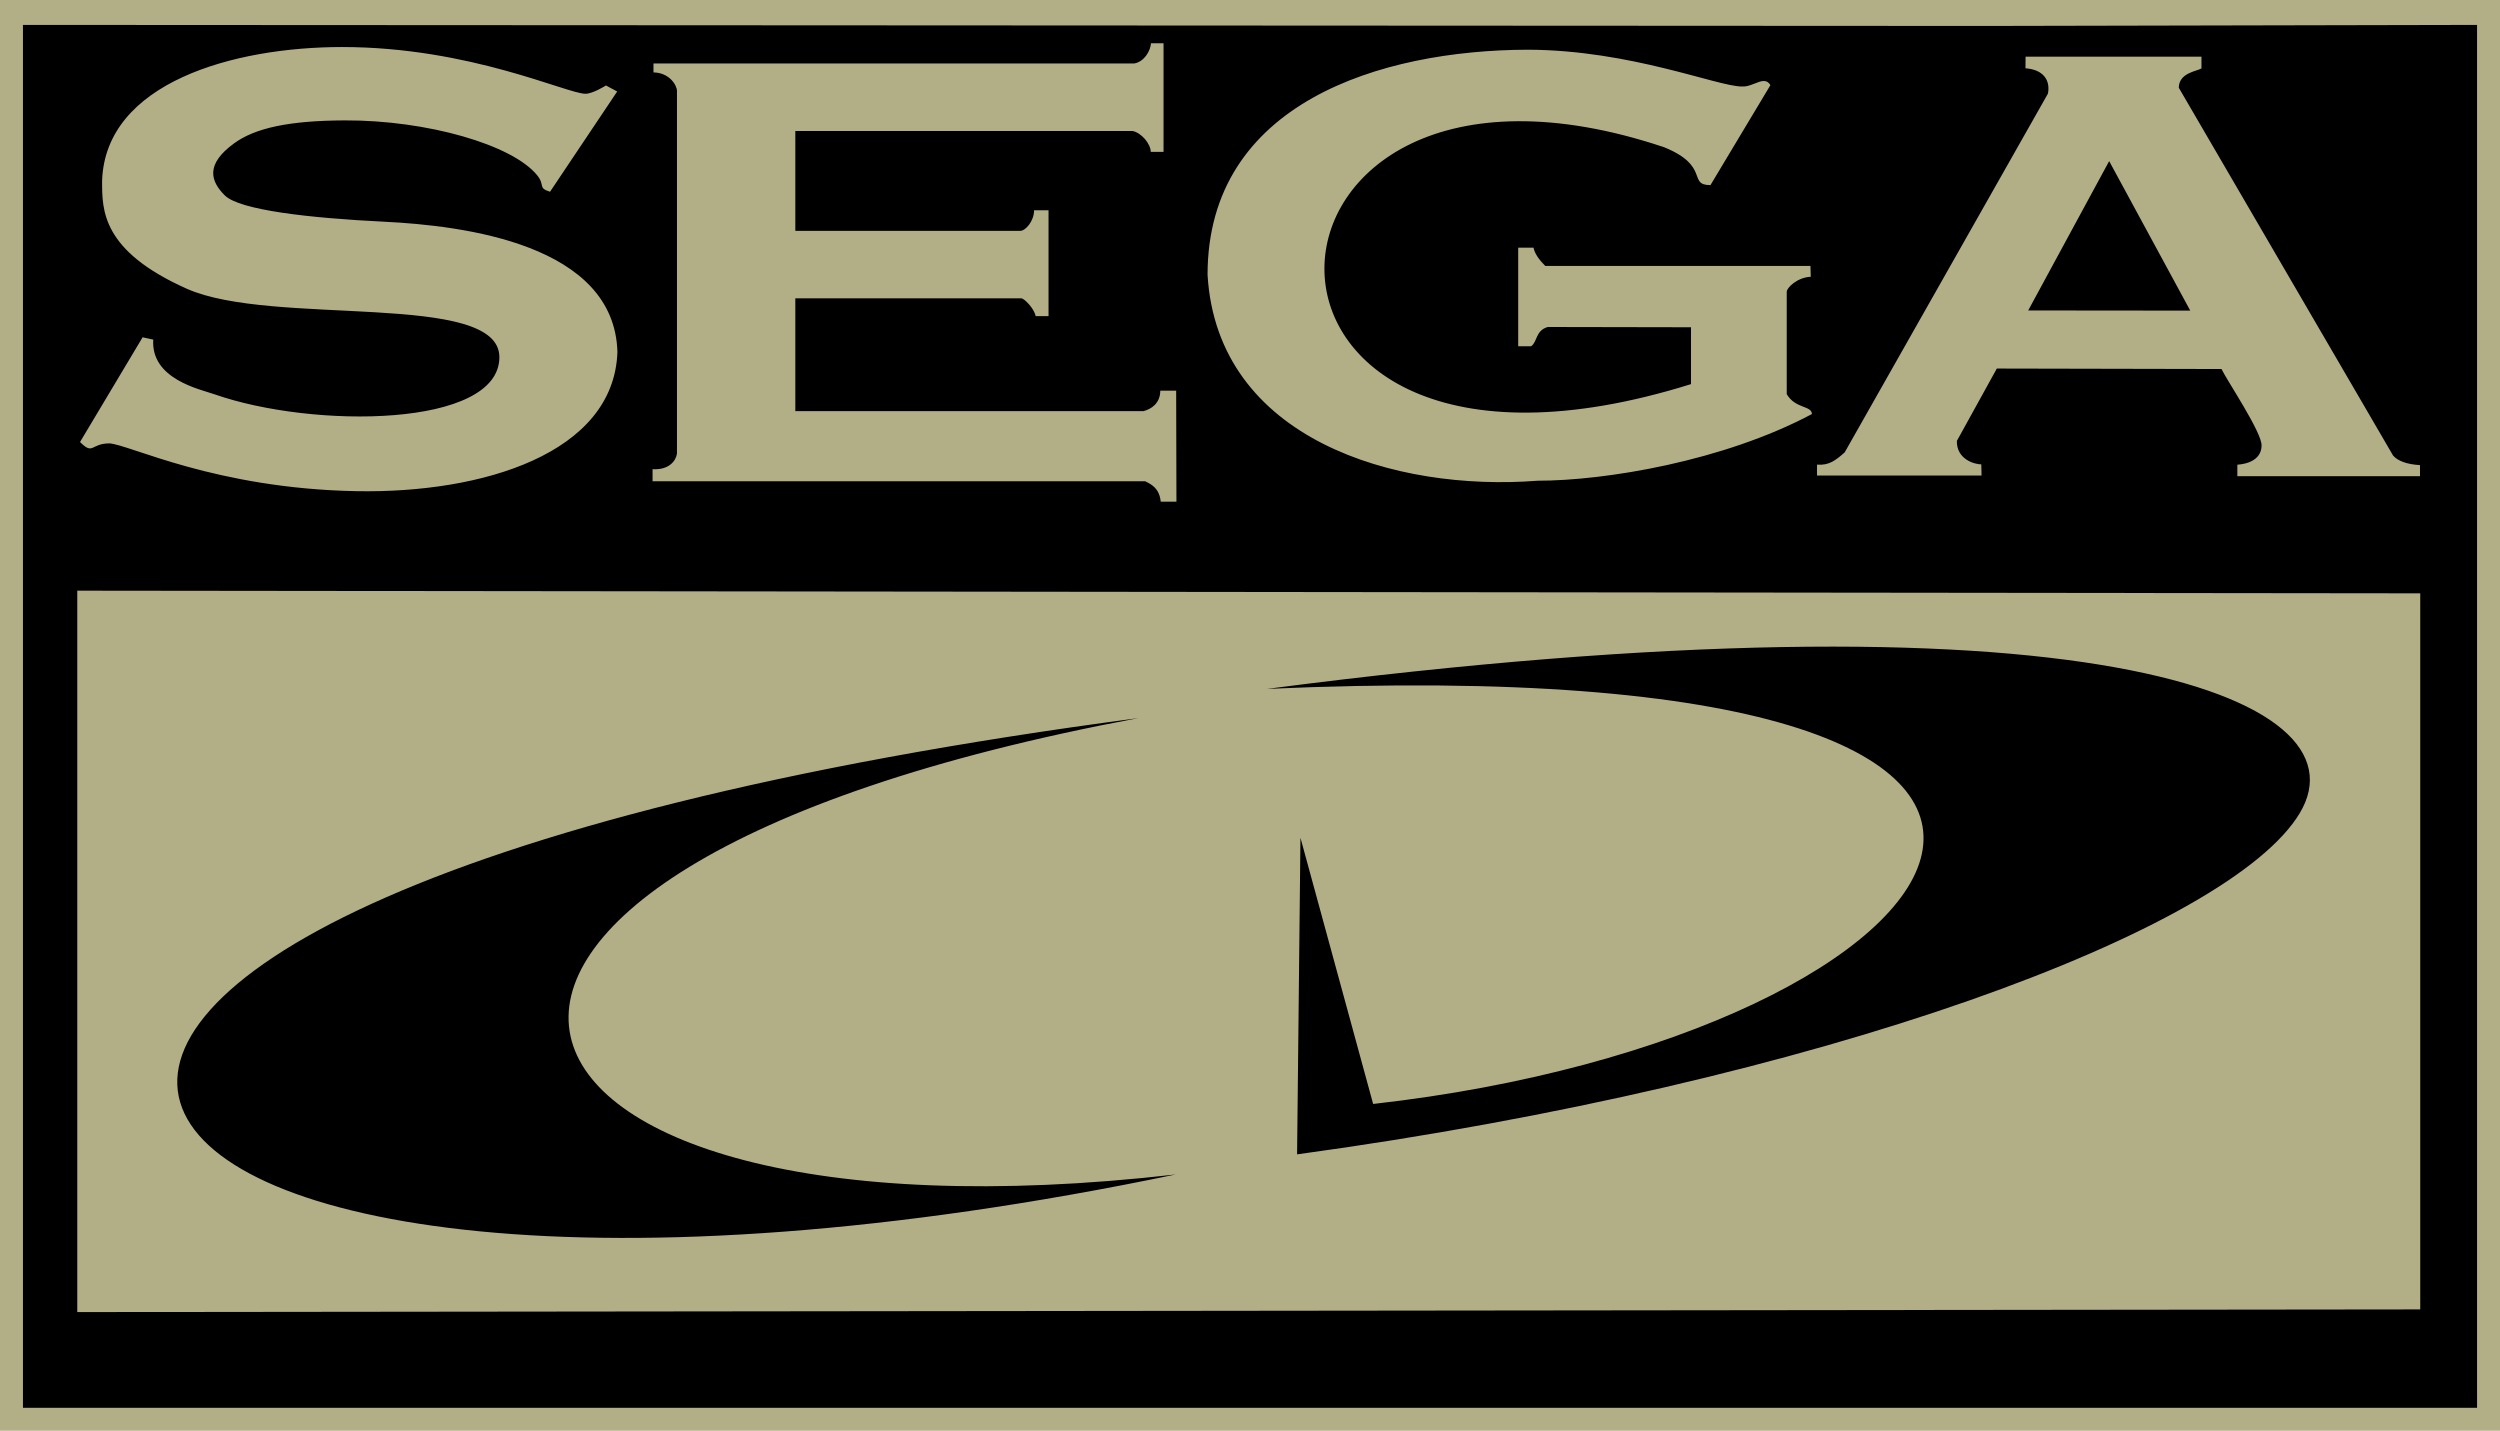
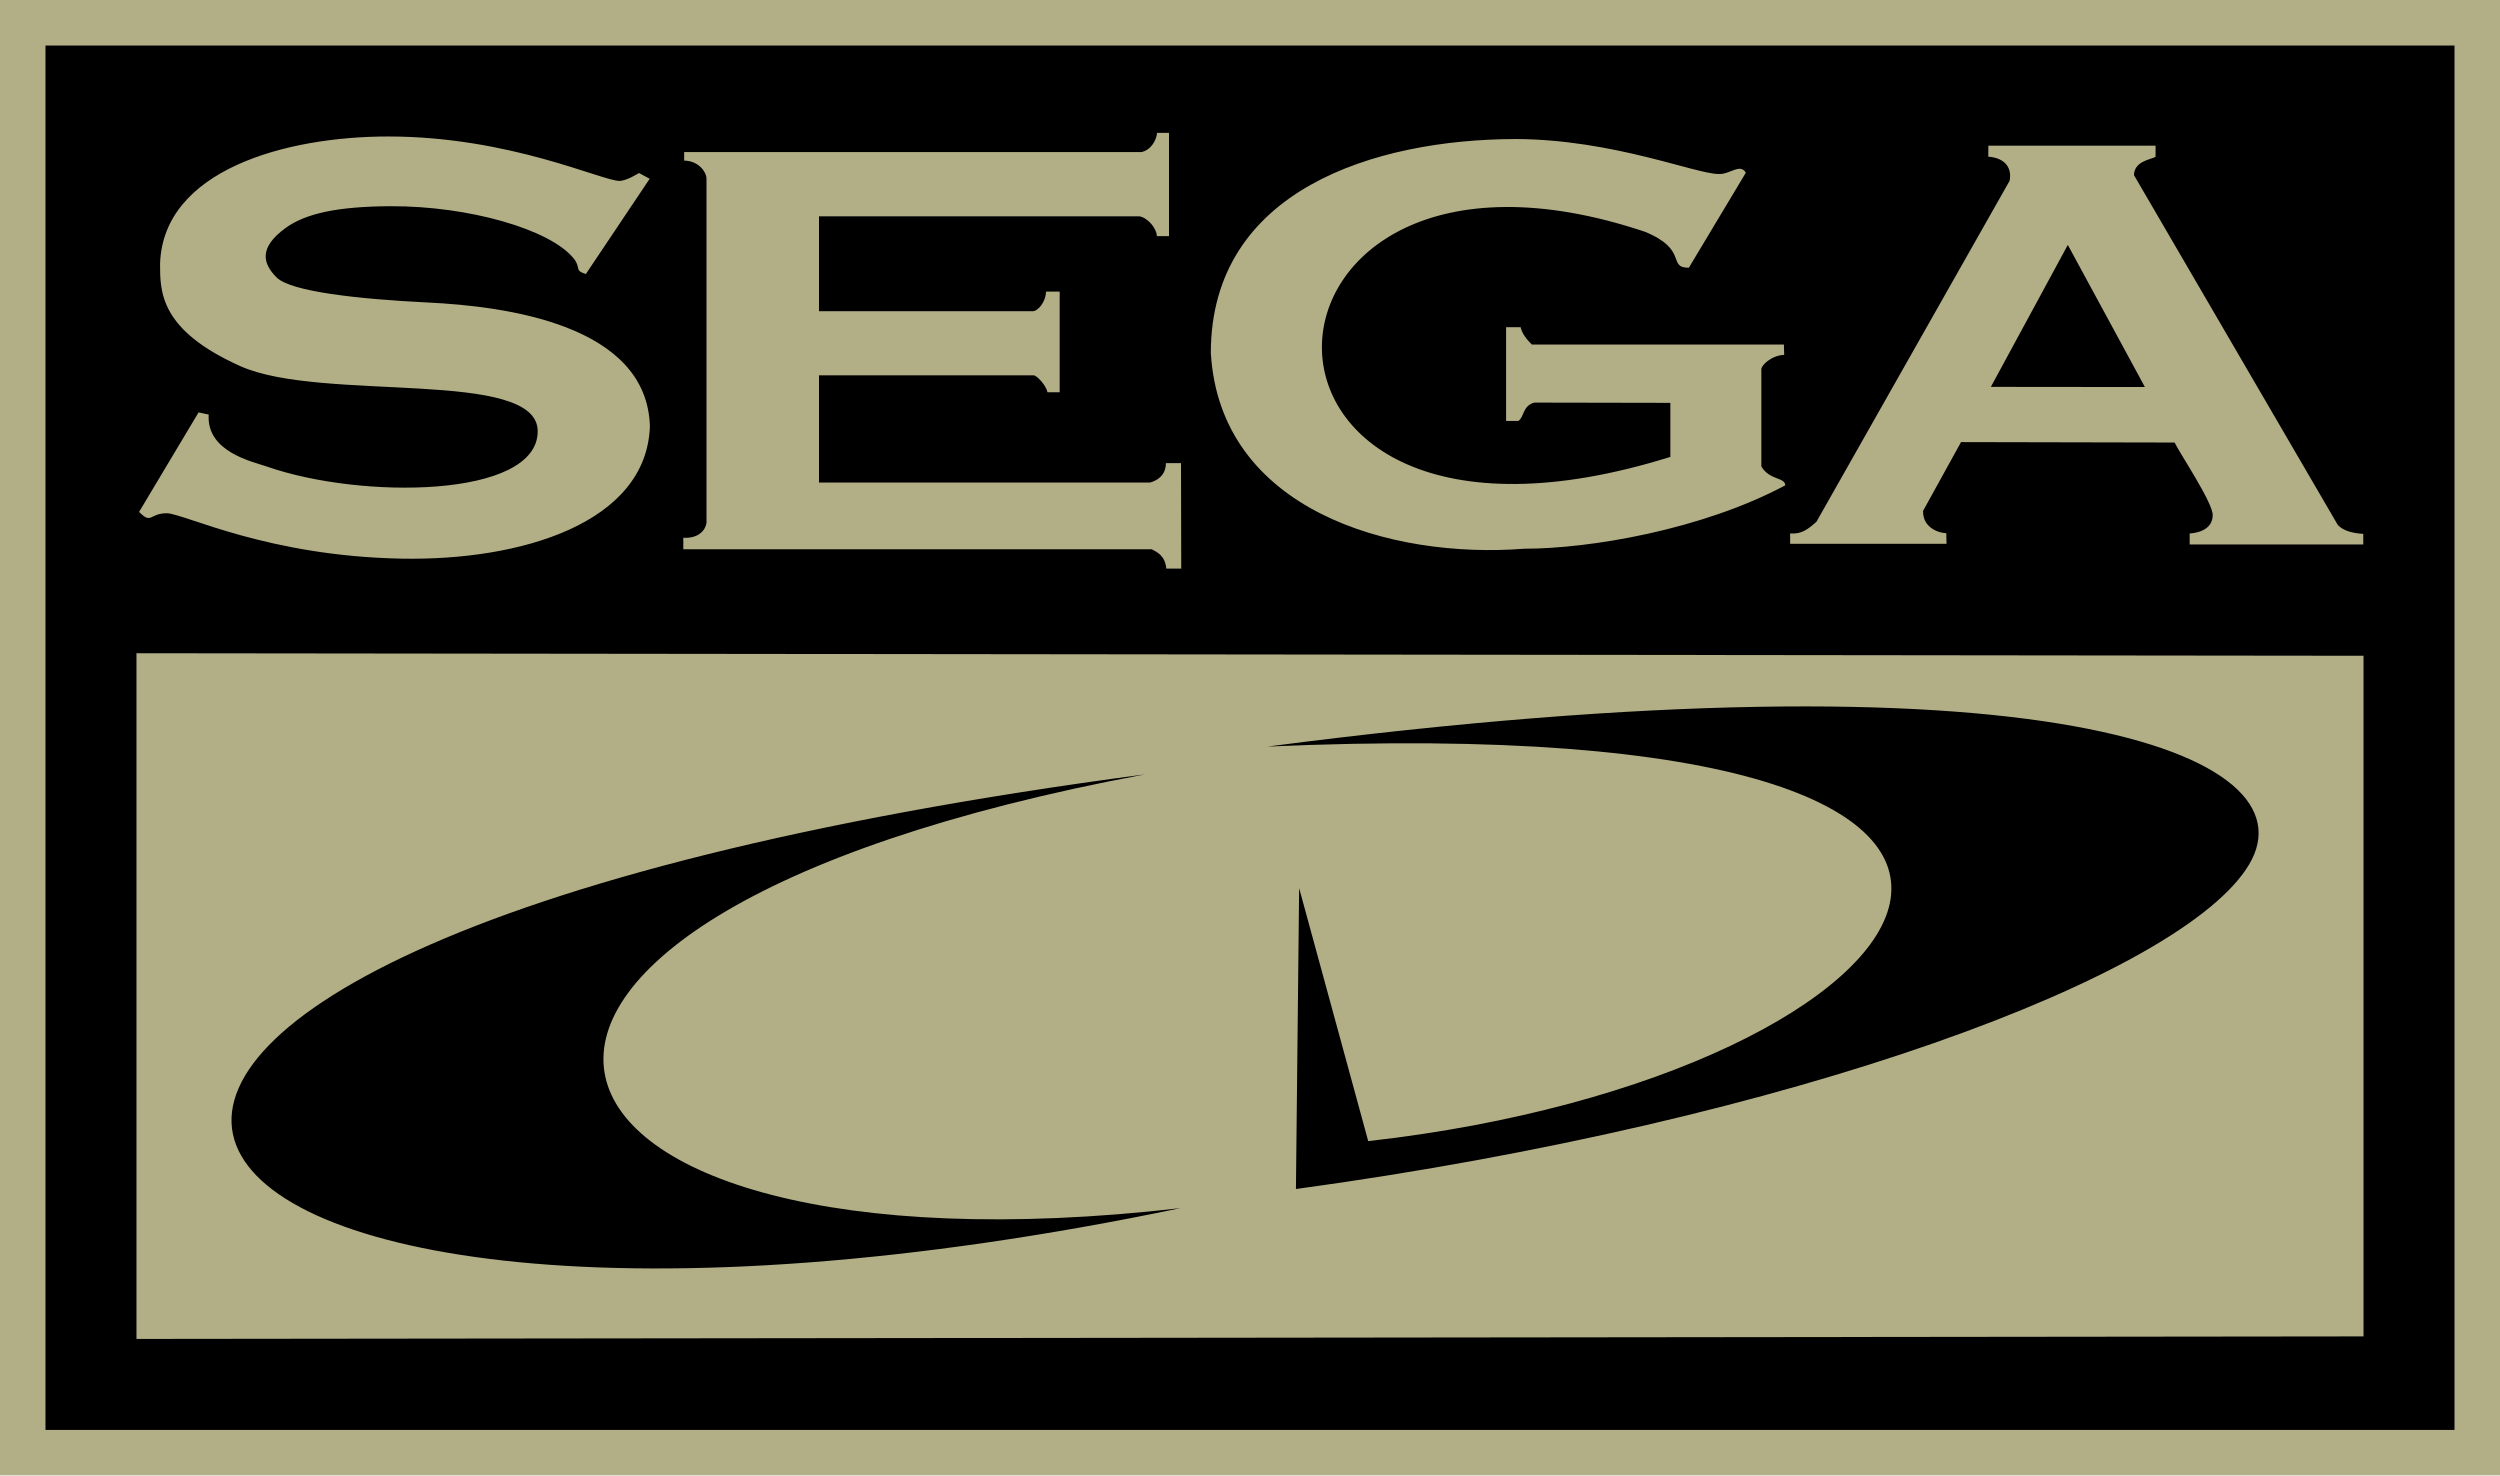
- <svg xmlns="http://www.w3.org/2000/svg" viewBox="0 0 598.84 342.71">
-   <path d="M0 0h598.84v342.71H0z" fill="#b2ae85" />
-   <path d="M5.499 337.216V5.966l470.707.251 117.138-.25v331.25zM281.735 93.575h-3.806c0 3.063-2.184 4.416-3.983 4.899h-83.437V71.46h54.137c.678.008 3.077 2.407 3.434 4.264h3.083V50.359h-3.46c0 2.555-2.023 4.959-3.35 4.943h-53.844V31.381h80.793c2.125.422 4.341 3.107 4.341 4.997h3.067V10.36h-3.01c-.126 1.875-1.623 4.4-3.967 4.838H156.531v2.146c3.867.067 5.626 3.119 5.626 4.445v86.87c-.251 1.734-1.905 3.957-5.843 3.73v2.897h118.017c1.467.738 3.388 1.653 3.703 4.875h3.765zm-133.84-9.253c-.714-25.827-36.844-30.276-55.852-31.212-17.75-.874-34.645-2.751-38.214-6.32-3.402-3.402-4.681-7.423 2.266-12.468 5.005-3.635 13.046-5.433 26.5-5.483 19.623-.073 40.188 5.806 46.11 13.188 1.94 2.42.022 2.941 3.047 3.907l16.088-24.017-2.697-1.445s-3.118 1.988-4.9 1.988c-4.473 0-27.651-11.186-58.288-11.195-25.983 0-56.716 8.522-57.5 32.051 0 7.007-.14 16.723 20.268 25.839 20.529 9.168 74.897.425 74.897 16.396 0 16.893-44.576 17.179-68.23 8.9-3.468-1.213-15.29-3.63-14.68-13.104l-2.552-.55-14.989 25.081c3.237 3.237 2.527.33 7.04.33 4.793.266 25.363 10.828 59.217 11.446 30.033.547 61.627-8.976 62.469-33.332Zm431.843 229.33V142.125l-561.229-.638V314.29ZM272.711 172.007c-200.272 37.384-165.491 129.39 8.911 109.318-276.137 57.546-355.552-63.558-8.91-109.318Zm38.794 28.666 17.412 63.765c146.099-16.444 212.848-110.047-25.421-99.423 195.215-25.433 264.067 1.755 247.402 29.722-16.666 27.968-114.598 64.61-240.199 81.774zM434.016 99.18c-.041-2.073-3.982-1.235-6.027-4.776V69.915c-.044-.928 2.483-3.485 5.754-3.618l-.073-2.6h-63.523c-1.46-1.435-2.525-2.928-2.818-4.368h-3.664v23.62h3.092c1.553-1.11 1.02-3.751 3.98-4.622l34.32.066V92.01c-119.4 37.342-112.61-92.262-6.443-56.746 11.093 4.523 5.544 9.076 11.103 9.079l14.364-23.953c-1.5-2.47-4.038.51-6.868.33-5.81 0-26.577-8.715-51.17-8.814-35.357.084-76.79 12.766-76.79 53.933 2.346 39.494 45.121 51.959 79.002 49.314 16.326 0 44.61-4.701 65.761-15.972zm40.578 12.055c-1.593-.007-5.941-1.176-5.856-5.617l9.573-17.338 53.82.113c1.123 2.456 9.817 15.366 9.59 18.359 0 .643-.05 4.112-5.795 4.563v2.757h43.748v-2.66c-3.167-.185-5.289-.995-6.432-2.269l-51.348-88.136c.062-3.592 4.338-3.933 5.438-4.62v-2.813h-42.138l-.019 2.782c4.277.312 5.998 2.848 5.38 6.07L441.87 108.36c-2.153 1.888-3.713 3.172-6.627 2.934v2.62h39.413zm11.232-36.87 19.396-35.774 19.422 35.812z" />
+ <svg xmlns="http://www.w3.org/2000/svg" viewBox="0 0 630.01 371.8">
+   <g transform="translate(86.135 -539.29)">
+     <rect x="-86.135" y="539.29" width="630.01" height="371.8" ry="0" fill="#b2ae85" />
+     <path d="M-74.672 899.634V550.757h607.083v348.878zm286.154-243.64h-3.807c0 3.062-2.184 4.416-3.983 4.898h-83.437v-27.014h54.137c.679.008 3.078 2.408 3.434 4.264h3.083v-25.365h-3.46c0 2.555-2.022 4.96-3.35 4.944h-53.844V593.8h80.793c2.125.421 4.342 3.106 4.342 4.997h3.067v-26.02h-3.011c-.125 1.875-1.623 4.4-3.967 4.838H86.277v2.147c3.867.066 5.626 3.118 5.626 4.444v86.871c-.252 1.733-1.906 3.957-5.843 3.729v2.898h118.017c1.466.737 3.388 1.652 3.703 4.874h3.764zm-133.84-9.254c-.714-25.826-36.844-30.275-55.853-31.211-17.75-.874-34.644-2.752-38.214-6.321-3.401-3.402-4.68-7.422 2.267-12.468 5.004-3.635 13.045-5.433 26.5-5.482 19.622-.073 40.187 5.806 46.109 13.187 1.94 2.42.022 2.941 3.048 3.908l16.088-24.017-2.697-1.446s-3.118 1.988-4.9 1.988c-4.474 0-27.652-11.185-58.288-11.194-25.984 0-56.716 8.521-57.5 32.05 0 7.008-.14 16.724 20.268 25.84 20.528 9.168 74.897.424 74.897 16.395 0 16.894-44.577 17.179-68.23 8.9-3.469-1.213-15.29-3.629-14.68-13.103l-2.552-.551-14.99 25.082c3.238 3.237 2.528.33 7.04.33 4.794.265 25.363 10.828 59.217 11.445 30.033.548 61.627-8.975 62.47-33.332zm431.842 229.33V704.544l-561.229-.637v172.802zM202.457 734.427c-200.272 37.383-165.492 129.39 8.91 109.317-276.136 57.547-355.551-63.557-8.91-109.317Zm38.794 28.665 17.411 63.765c146.1-16.443 212.849-110.046-25.42-99.422 195.214-25.433 264.067 1.754 247.401 29.722-16.666 27.967-114.598 64.61-240.198 81.773ZM363.76 661.6c-.04-2.074-3.982-1.236-6.026-4.777v-24.488c-.044-.928 2.483-3.486 5.753-3.618l-.072-2.6h-63.523c-1.461-1.436-2.525-2.928-2.819-4.368h-3.664v23.62h3.092c1.554-1.11 1.02-3.752 3.981-4.623l34.32.066v13.616c-119.4 37.343-112.611-92.261-6.443-56.745 11.092 4.522 5.543 9.076 11.102 9.078l14.365-23.953c-1.5-2.469-4.038.511-6.869.33-5.81 0-26.576-8.715-51.17-8.814-35.357.085-76.789 12.767-76.789 53.934 2.346 39.494 45.12 51.958 79.002 49.313 16.325 0 44.61-4.7 65.76-15.971zm40.579 12.055c-1.593-.007-5.941-1.176-5.856-5.617l9.573-17.339 53.82.113c1.122 2.457 9.816 15.366 9.59 18.36 0 .643-.05 4.112-5.796 4.562v2.758h43.748v-2.66c-3.167-.186-5.289-.995-6.432-2.27l-51.348-88.135c.063-3.592 4.338-3.934 5.438-4.62v-2.813H414.94l-.02 2.781c4.277.312 5.999 2.848 5.38 6.07l-48.685 85.935c-2.153 1.887-3.713 3.171-6.627 2.933v2.62h39.414zm11.231-36.871 19.396-35.774 19.422 35.813z" />
+   </g>
</svg>
